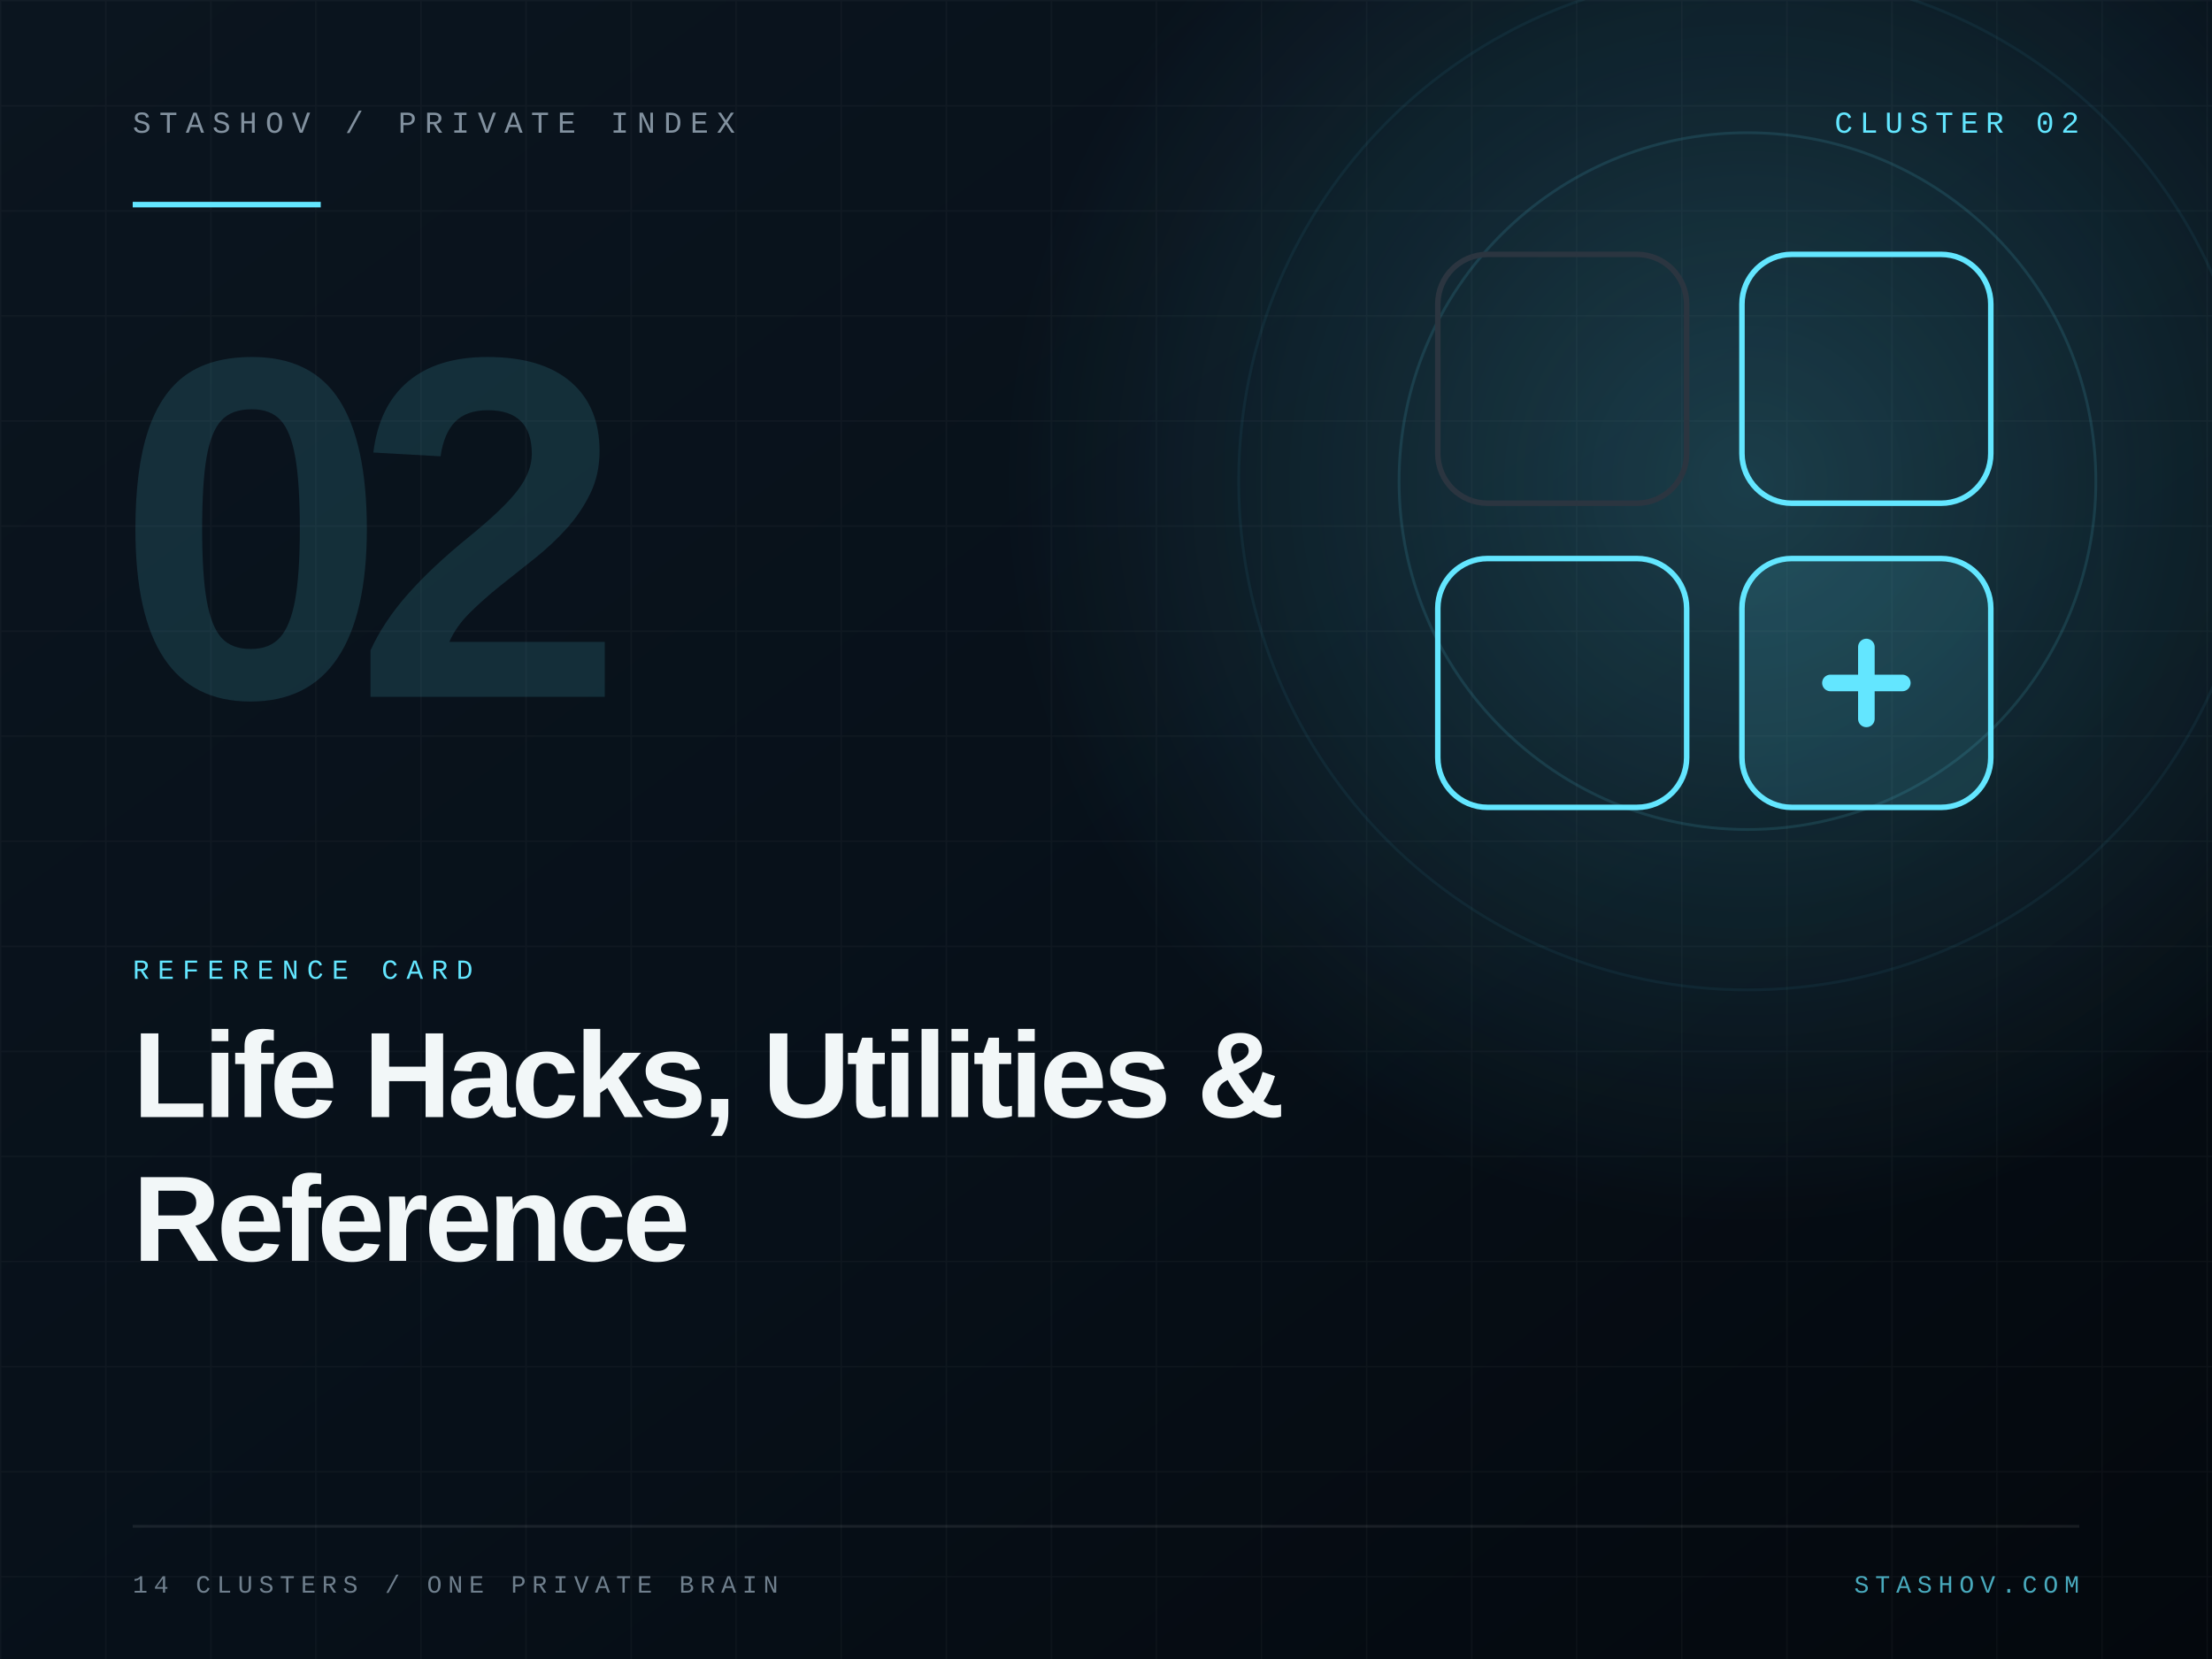
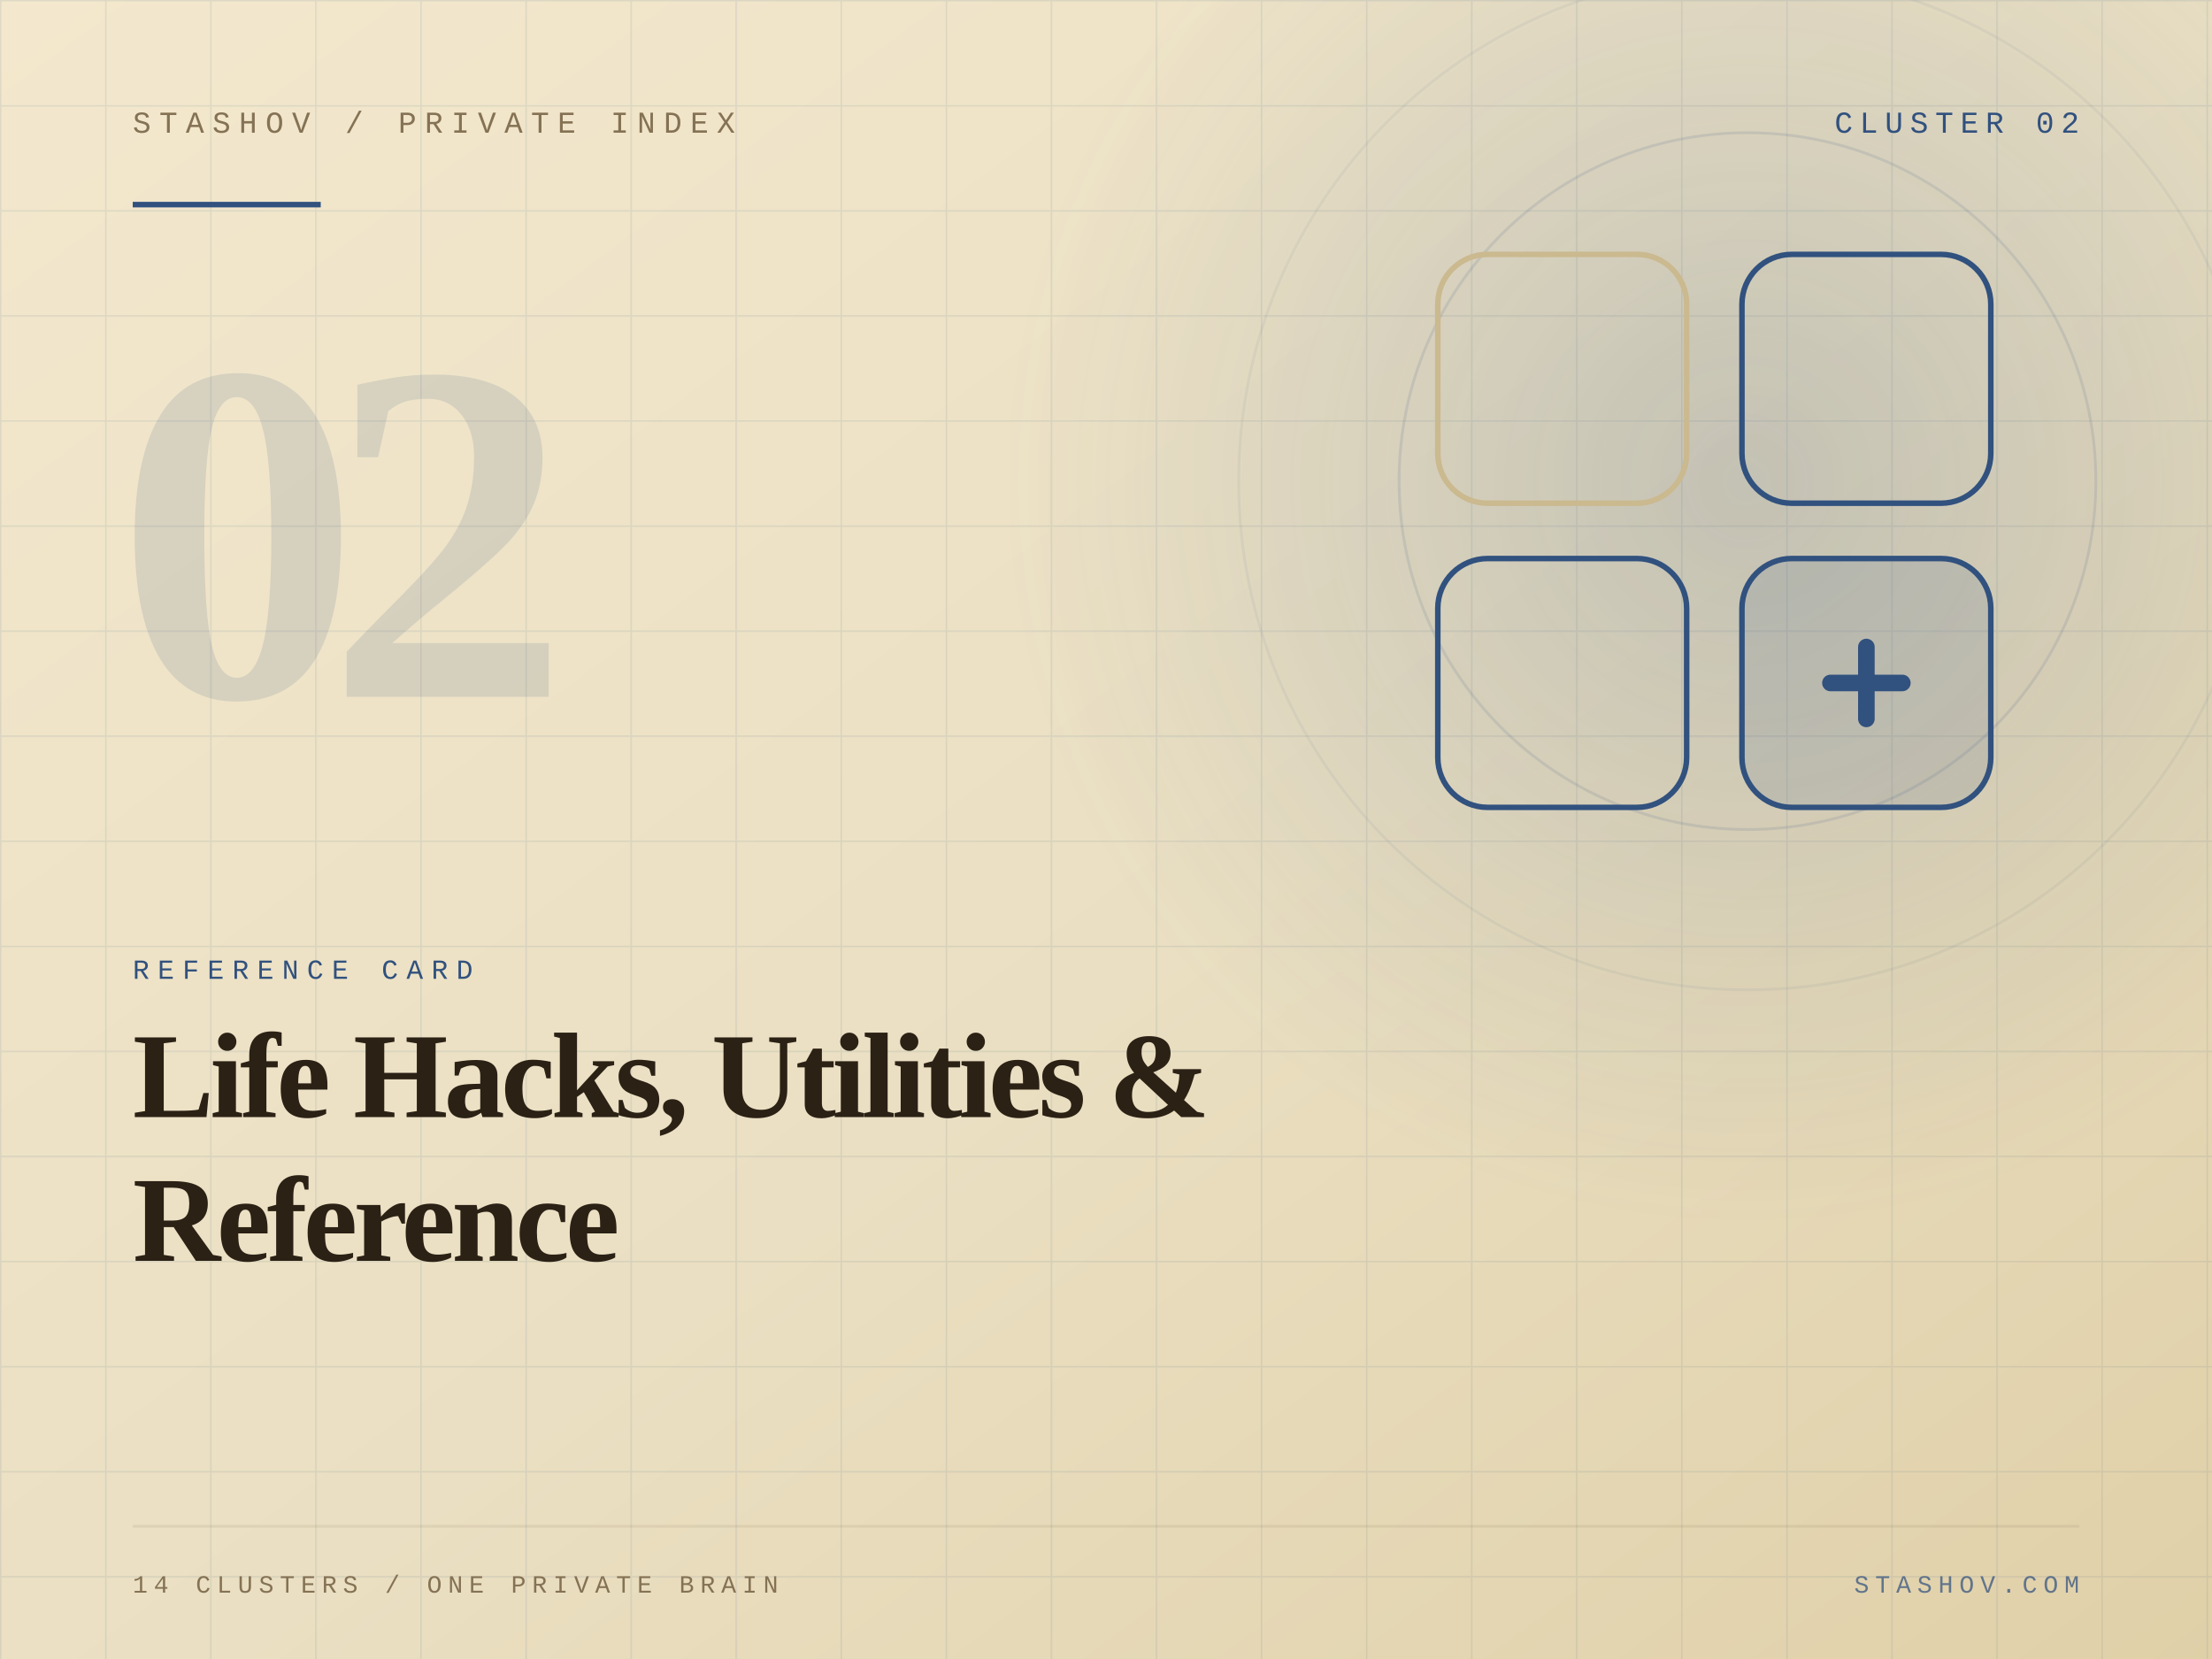
<svg xmlns="http://www.w3.org/2000/svg" width="800" height="600" viewBox="0 0 800 600" role="img" aria-label="Life Hacks, Utilities &amp; Reference reference card">
  <defs>
    <linearGradient id="bg" x1="0" y1="0" x2="1" y2="1">
-       <stop offset="0" stop-color="#0b151f" />
-       <stop offset="0.55" stop-color="#071019" />
-       <stop offset="1" stop-color="#04080d" />
+       <stop offset="0" stop-color="#f3e8cd" />
+       <stop offset="0.55" stop-color="#eadfc2" />
+       <stop offset="1" stop-color="#e0d0a8" />
    </linearGradient>
    <radialGradient id="glow" cx="0.5" cy="0.5" r="0.5">
-       <stop offset="0" stop-color="#63e6ff" stop-opacity="0.3" />
-       <stop offset="1" stop-color="#63e6ff" stop-opacity="0" />
+       <stop offset="0" stop-color="#31517e" stop-opacity="0.3" />
+       <stop offset="1" stop-color="#31517e" stop-opacity="0" />
    </radialGradient>
    <pattern id="grid" width="38" height="38" patternUnits="userSpaceOnUse">
-       <path d="M38 0H0V38" fill="none" stroke="#ffffff" stroke-opacity="0.035" />
+       <path d="M38 0H0V38" fill="none" stroke="#31517e" stroke-opacity="0.10" />
    </pattern>
  </defs>
  <rect width="800" height="600" fill="url(#bg)" />
  <rect width="800" height="600" fill="url(#grid)" />
  <circle cx="632" cy="174" r="270" fill="url(#glow)" opacity="0.7" />
-   <circle cx="632" cy="174" r="126" fill="none" stroke="#63e6ff" stroke-opacity="0.12" stroke-width="1" />
-   <circle cx="632" cy="174" r="184" fill="none" stroke="#63e6ff" stroke-opacity="0.06" stroke-width="1" />
-   <path d="M48 74h68" stroke="#63e6ff" stroke-width="2" />
-   <text x="48" y="48" fill="#82919f" font-family="Consolas, 'Courier New', monospace" font-size="11" letter-spacing="3">STASHOV / PRIVATE INDEX</text>
-   <text x="752" y="48" text-anchor="end" fill="#63e6ff" font-family="Consolas, 'Courier New', monospace" font-size="11" letter-spacing="2.5">CLUSTER 02</text>
-   <text x="42" y="252" fill="#63e6ff" fill-opacity="0.13" font-family="'Segoe UI', Arial, sans-serif" font-size="176" font-weight="700" letter-spacing="-12">02</text>
+   <circle cx="632" cy="174" r="126" fill="none" stroke="#31517e" stroke-opacity="0.12" stroke-width="1" />
+   <circle cx="632" cy="174" r="184" fill="none" stroke="#31517e" stroke-opacity="0.06" stroke-width="1" />
+   <path d="M48 74h68" stroke="#31517e" stroke-width="2" />
+   <text x="48" y="48" fill="#857254" font-family="Consolas, 'Courier New', monospace" font-size="11" letter-spacing="3">STASHOV / PRIVATE INDEX</text>
+   <text x="752" y="48" text-anchor="end" fill="#31517e" font-family="Consolas, 'Courier New', monospace" font-size="11" letter-spacing="2.5">CLUSTER 02</text>
+   <text x="42" y="252" fill="#31517e" fill-opacity="0.13" font-family="Georgia, 'Times New Roman', serif" font-size="176" font-weight="700" letter-spacing="-12">02</text>
  <g transform="translate(500 72)">
-     <rect x="20" y="20" width="90" height="90" rx="18" fill="none" stroke="#2b3540" stroke-width="2" />
-     <rect x="130" y="20" width="90" height="90" rx="18" fill="none" stroke="#63e6ff" stroke-width="2" />
-     <rect x="20" y="130" width="90" height="90" rx="18" fill="none" stroke="#63e6ff" stroke-width="2" />
-     <rect x="130" y="130" width="90" height="90" rx="18" fill="#63e6ff" fill-opacity="0.12" stroke="#63e6ff" stroke-width="2" />
-     <path d="M162 175h26M175 162v26" stroke="#63e6ff" stroke-width="6" stroke-linecap="round" />
+     <rect x="20" y="20" width="90" height="90" rx="18" fill="none" stroke="#cbb98f" stroke-width="2" />
+     <rect x="130" y="20" width="90" height="90" rx="18" fill="none" stroke="#31517e" stroke-width="2" />
+     <rect x="20" y="130" width="90" height="90" rx="18" fill="none" stroke="#31517e" stroke-width="2" />
+     <rect x="130" y="130" width="90" height="90" rx="18" fill="#31517e" fill-opacity="0.12" stroke="#31517e" stroke-width="2" />
+     <path d="M162 175h26M175 162v26" stroke="#31517e" stroke-width="6" stroke-linecap="round" />
  </g>
-   <text x="48" y="354" fill="#63e6ff" font-family="Consolas, 'Courier New', monospace" font-size="10" letter-spacing="3">REFERENCE CARD</text>
-   <text x="48" y="404" fill="#f2f7f8" font-family="'Segoe UI', Arial, sans-serif" font-size="44" font-weight="600" letter-spacing="-1.4">
+   <text x="48" y="354" fill="#31517e" font-family="Consolas, 'Courier New', monospace" font-size="10" letter-spacing="3">REFERENCE CARD</text>
+   <text x="48" y="404" fill="#2b2115" font-family="Georgia, 'Times New Roman', serif" font-size="44" font-weight="600" letter-spacing="-1.4">
    <tspan x="48" dy="0">Life Hacks, Utilities &amp;</tspan>
    <tspan x="48" dy="52">Reference</tspan>
  </text>
-   <path d="M48 552h704" stroke="#ffffff" stroke-opacity="0.08" />
-   <text x="48" y="576" fill="#6f7f8d" font-family="Consolas, 'Courier New', monospace" font-size="9" letter-spacing="2.2">14 CLUSTERS / ONE PRIVATE BRAIN</text>
-   <text x="752" y="576" text-anchor="end" fill="#63e6ff" fill-opacity="0.72" font-family="Consolas, 'Courier New', monospace" font-size="9" letter-spacing="2.2">STASHOV.COM</text>
+   <path d="M48 552h704" stroke="#4a3823" stroke-opacity="0.08" />
+   <text x="48" y="576" fill="#857254" font-family="Consolas, 'Courier New', monospace" font-size="9" letter-spacing="2.2">14 CLUSTERS / ONE PRIVATE BRAIN</text>
+   <text x="752" y="576" text-anchor="end" fill="#31517e" fill-opacity="0.72" font-family="Consolas, 'Courier New', monospace" font-size="9" letter-spacing="2.2">STASHOV.COM</text>
</svg>
